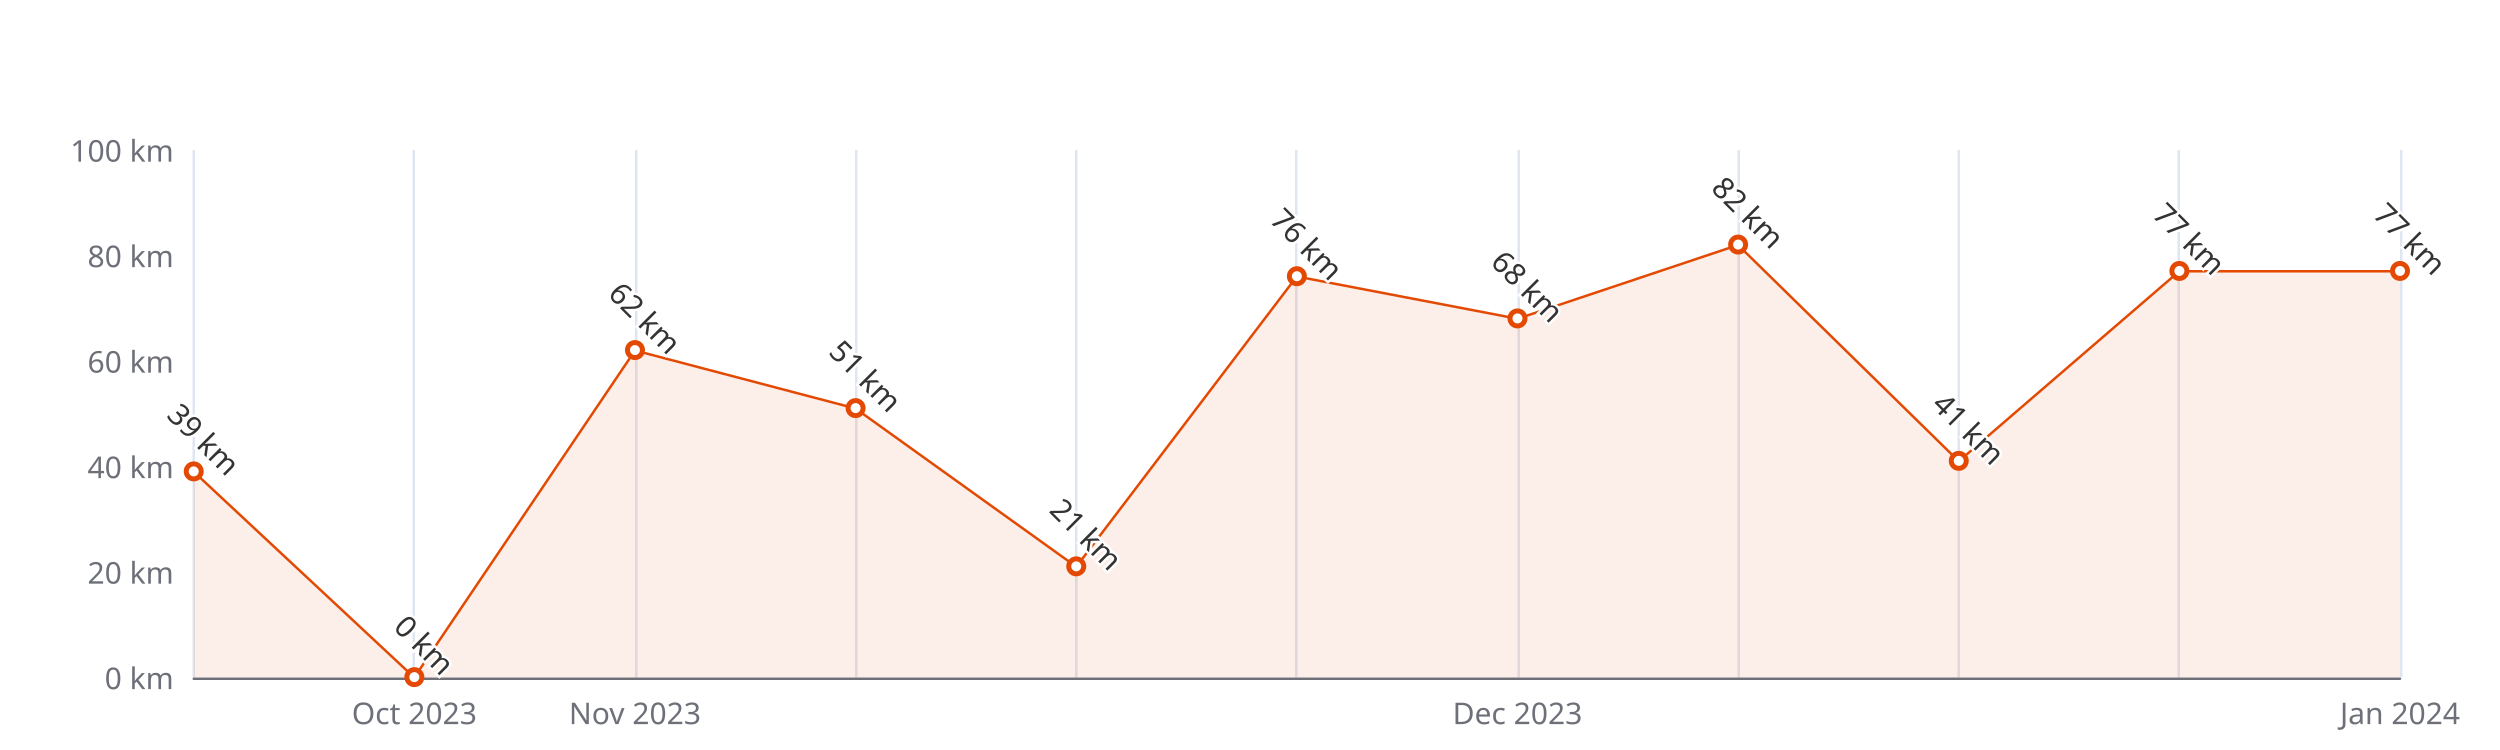
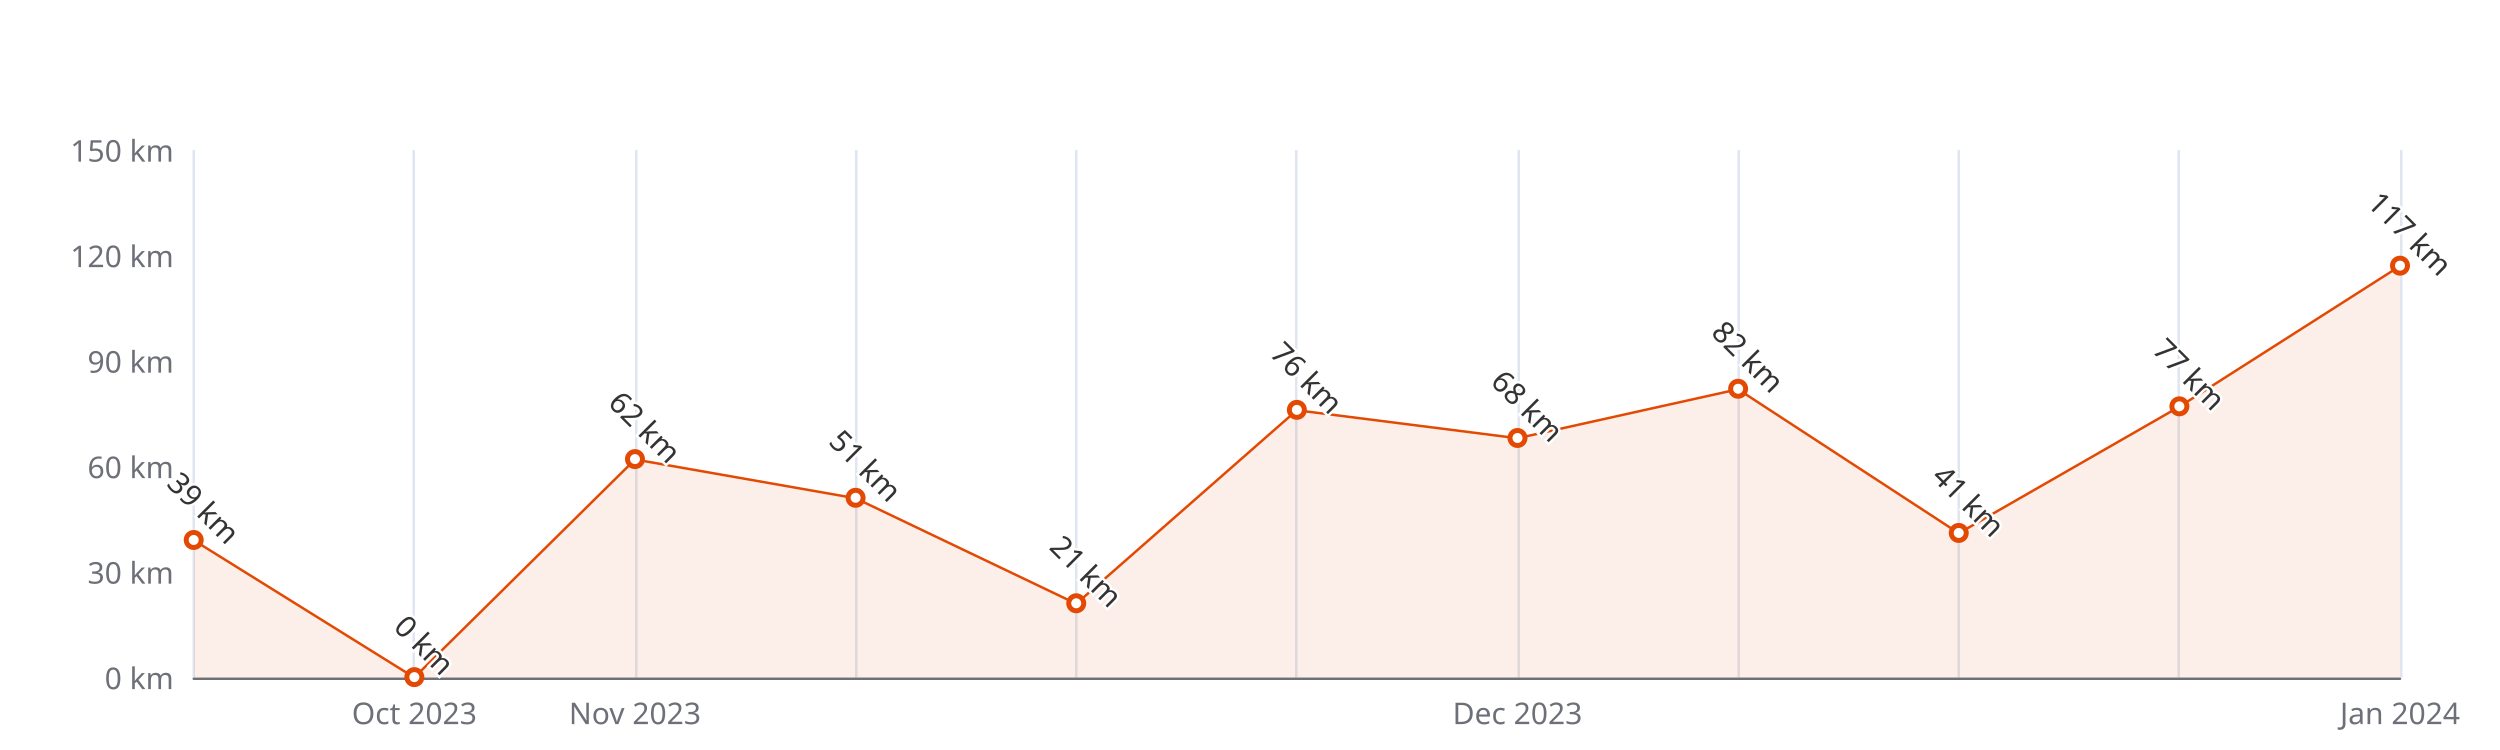
<svg xmlns="http://www.w3.org/2000/svg" width="1000" height="300" version="1.1" baseProfile="full" viewBox="0 0 1000 300">
  <rect width="1000" height="300" x="0" y="0" id="0" fill="#ffffff" />
  <path d="M77.5 60L77.5 271" fill="none" stroke="#E0E6F1" />
  <path d="M165.5 60L165.5 271" fill="none" stroke="#E0E6F1" />
  <path d="M254.5 60L254.5 271" fill="none" stroke="#E0E6F1" />
  <path d="M342.5 60L342.5 271" fill="none" stroke="#E0E6F1" />
  <path d="M430.5 60L430.5 271" fill="none" stroke="#E0E6F1" />
  <path d="M518.5 60L518.5 271" fill="none" stroke="#E0E6F1" />
  <path d="M607.5 60L607.5 271" fill="none" stroke="#E0E6F1" />
  <path d="M695.5 60L695.5 271" fill="none" stroke="#E0E6F1" />
  <path d="M783.5 60L783.5 271" fill="none" stroke="#E0E6F1" />
  <path d="M871.5 60L871.5 271" fill="none" stroke="#E0E6F1" />
  <path d="M960.5 60L960.5 271" fill="none" stroke="#E0E6F1" />
  <path d="M77.5 271.5L960 271.5" fill="none" stroke="#6E7079" stroke-linecap="round" />
  <text dominant-baseline="central" text-anchor="end" style="font-size:12px;font-family:sans-serif;" xml:space="preserve" transform="translate(69.48 271)" fill="#6E7079">0 km</text>
-   <text dominant-baseline="central" text-anchor="end" style="font-size:12px;font-family:sans-serif;" xml:space="preserve" transform="translate(69.48 228.8)" fill="#6E7079">20 km</text>
-   <text dominant-baseline="central" text-anchor="end" style="font-size:12px;font-family:sans-serif;" xml:space="preserve" transform="translate(69.48 186.6)" fill="#6E7079">40 km</text>
-   <text dominant-baseline="central" text-anchor="end" style="font-size:12px;font-family:sans-serif;" xml:space="preserve" transform="translate(69.48 144.4)" fill="#6E7079">60 km</text>
-   <text dominant-baseline="central" text-anchor="end" style="font-size:12px;font-family:sans-serif;" xml:space="preserve" transform="translate(69.48 102.2)" fill="#6E7079">80 km</text>
-   <text dominant-baseline="central" text-anchor="end" style="font-size:12px;font-family:sans-serif;" xml:space="preserve" transform="translate(69.48 60)" fill="#6E7079">100 km</text>
+   <text dominant-baseline="central" text-anchor="end" style="font-size:12px;font-family:sans-serif;" xml:space="preserve" transform="translate(69.48 228.8)" fill="#6E7079">30 km</text>
+   <text dominant-baseline="central" text-anchor="end" style="font-size:12px;font-family:sans-serif;" xml:space="preserve" transform="translate(69.48 186.6)" fill="#6E7079">60 km</text>
+   <text dominant-baseline="central" text-anchor="end" style="font-size:12px;font-family:sans-serif;" xml:space="preserve" transform="translate(69.48 144.4)" fill="#6E7079">90 km</text>
+   <text dominant-baseline="central" text-anchor="end" style="font-size:12px;font-family:sans-serif;" xml:space="preserve" transform="translate(69.48 102.2)" fill="#6E7079">120 km</text>
+   <text dominant-baseline="central" text-anchor="end" style="font-size:12px;font-family:sans-serif;" xml:space="preserve" transform="translate(69.48 60)" fill="#6E7079">150 km</text>
  <text dominant-baseline="central" text-anchor="middle" style="font-size:12px;font-family:sans-serif;" xml:space="preserve" y="6" transform="translate(165.732 279)" fill="#6E7079">Oct 2023</text>
  <text dominant-baseline="central" text-anchor="middle" style="font-size:12px;font-family:sans-serif;" xml:space="preserve" y="6" transform="translate(253.984 279)" fill="#6E7079">Nov 2023</text>
  <text dominant-baseline="central" text-anchor="middle" style="font-size:12px;font-family:sans-serif;" xml:space="preserve" y="6" transform="translate(606.992 279)" fill="#6E7079">Dec 2023</text>
  <text dominant-baseline="central" text-anchor="middle" style="font-size:12px;font-family:sans-serif;" xml:space="preserve" y="6" transform="translate(960 279)" fill="#6E7079">Jan 2024</text>
  <g clip-path="url(#zr4-c0)">
-     <path d="M77.5 188.7L165.7 271L254 140.2L342.2 163.4L430.5 226.7L518.7 110.6L607 127.5L695.2 98L783.5 184.5L871.7 108.5L960 108.5L960 271L871.7 271L783.5 271L695.2 271L607 271L518.7 271L430.5 271L342.2 271L254 271L165.7 271L77.5 271Z" fill="rgb(227,73,2)" fill-opacity="0.09" />
-     <path d="M77.5 188.7L165.7 271L254 140.2L342.2 163.4L430.5 226.7L518.7 110.6L607 127.5L695.2 98L783.5 184.5L871.7 108.5L960 108.5" fill="none" stroke="#E34902" stroke-linejoin="bevel" />
+     <path d="M77.5 216.1L165.7 271L254 183.8L342.2 199.3L430.5 241.5L518.7 164.1L607 175.3L695.2 155.7L783.5 213.3L871.7 162.7L960 106.4L960 271L871.7 271L783.5 271L695.2 271L607 271L518.7 271L430.5 271L342.2 271L254 271L165.7 271L77.5 271Z" fill="rgb(227,73,2)" fill-opacity="0.09" />
+     <path d="M77.5 216.1L165.7 271L254 183.8L342.2 199.3L430.5 241.5L518.7 164.1L607 175.3L695.2 155.7L783.5 213.3L871.7 162.7L960 106.4" fill="none" stroke="#E34902" stroke-linejoin="bevel" />
  </g>
-   <path d="M1 0A1 1 0 1 1 1 -0.1A1 1 0 0 1 1 0" transform="matrix(3,0,0,3,77.48,188.71)" fill="#fff" stroke="#E34902" stroke-width="0.667" />
+   <path d="M1 0A1 1 0 1 1 1 -0.1A1 1 0 0 1 1 0" transform="matrix(3,0,0,3,77.48,216.14)" fill="#fff" stroke="#E34902" stroke-width="0.667" />
  <path d="M1 0A1 1 0 1 1 1 -0.1A1 1 0 0 1 1 0" transform="matrix(3,0,0,3,165.732,271)" fill="#fff" stroke="#E34902" stroke-width="0.667" />
-   <path d="M1 0A1 1 0 1 1 1 -0.1A1 1 0 0 1 1 0" transform="matrix(3,0,0,3,253.984,140.18)" fill="#fff" stroke="#E34902" stroke-width="0.667" />
-   <path d="M1 0A1 1 0 1 1 1 -0.1A1 1 0 0 1 1 0" transform="matrix(3,0,0,3,342.236,163.39)" fill="#fff" stroke="#E34902" stroke-width="0.667" />
-   <path d="M1 0A1 1 0 1 1 1 -0.1A1 1 0 0 1 1 0" transform="matrix(3,0,0,3,430.488,226.69)" fill="#fff" stroke="#E34902" stroke-width="0.667" />
-   <path d="M1 0A1 1 0 1 1 1 -0.1A1 1 0 0 1 1 0" transform="matrix(3,0,0,3,518.74,110.64)" fill="#fff" stroke="#E34902" stroke-width="0.667" />
-   <path d="M1 0A1 1 0 1 1 1 -0.1A1 1 0 0 1 1 0" transform="matrix(3,0,0,3,606.992,127.52)" fill="#fff" stroke="#E34902" stroke-width="0.667" />
-   <path d="M1 0A1 1 0 1 1 1 -0.1A1 1 0 0 1 1 0" transform="matrix(3,0,0,3,695.244,97.98)" fill="#fff" stroke="#E34902" stroke-width="0.667" />
-   <path d="M1 0A1 1 0 1 1 1 -0.1A1 1 0 0 1 1 0" transform="matrix(3,0,0,3,783.496,184.49)" fill="#fff" stroke="#E34902" stroke-width="0.667" />
-   <path d="M1 0A1 1 0 1 1 1 -0.1A1 1 0 0 1 1 0" transform="matrix(3,0,0,3,871.748,108.53)" fill="#fff" stroke="#E34902" stroke-width="0.667" />
-   <path d="M1 0A1 1 0 1 1 1 -0.1A1 1 0 0 1 1 0" transform="matrix(3,0,0,3,960,108.53)" fill="#fff" stroke="#E34902" stroke-width="0.667" />
-   <text dominant-baseline="central" text-anchor="middle" style="font-size:12px;font-family:sans-serif;" xml:space="preserve" y="-6" transform="matrix(0.707,0.707,-0.707,0.707,77.48,179.71)" fill="#333" stroke="rgb(255,255,255)" stroke-width="2" paint-order="stroke" stroke-miterlimit="2">39 km</text>
+   <path d="M1 0A1 1 0 1 1 1 -0.1A1 1 0 0 1 1 0" transform="matrix(3,0,0,3,253.984,183.7867)" fill="#fff" stroke="#E34902" stroke-width="0.667" />
+   <path d="M1 0A1 1 0 1 1 1 -0.1A1 1 0 0 1 1 0" transform="matrix(3,0,0,3,342.236,199.26)" fill="#fff" stroke="#E34902" stroke-width="0.667" />
+   <path d="M1 0A1 1 0 1 1 1 -0.1A1 1 0 0 1 1 0" transform="matrix(3,0,0,3,430.488,241.46)" fill="#fff" stroke="#E34902" stroke-width="0.667" />
+   <path d="M1 0A1 1 0 1 1 1 -0.1A1 1 0 0 1 1 0" transform="matrix(3,0,0,3,518.74,164.0933)" fill="#fff" stroke="#E34902" stroke-width="0.667" />
+   <path d="M1 0A1 1 0 1 1 1 -0.1A1 1 0 0 1 1 0" transform="matrix(3,0,0,3,606.992,175.3467)" fill="#fff" stroke="#E34902" stroke-width="0.667" />
+   <path d="M1 0A1 1 0 1 1 1 -0.1A1 1 0 0 1 1 0" transform="matrix(3,0,0,3,695.244,155.6533)" fill="#fff" stroke="#E34902" stroke-width="0.667" />
+   <path d="M1 0A1 1 0 1 1 1 -0.1A1 1 0 0 1 1 0" transform="matrix(3,0,0,3,783.496,213.3267)" fill="#fff" stroke="#E34902" stroke-width="0.667" />
+   <path d="M1 0A1 1 0 1 1 1 -0.1A1 1 0 0 1 1 0" transform="matrix(3,0,0,3,871.748,162.6867)" fill="#fff" stroke="#E34902" stroke-width="0.667" />
+   <path d="M1 0A1 1 0 1 1 1 -0.1A1 1 0 0 1 1 0" transform="matrix(3,0,0,3,960,106.42)" fill="#fff" stroke="#E34902" stroke-width="0.667" />
+   <text dominant-baseline="central" text-anchor="middle" style="font-size:12px;font-family:sans-serif;" xml:space="preserve" y="-6" transform="matrix(0.707,0.707,-0.707,0.707,77.48,207.14)" fill="#333" stroke="rgb(255,255,255)" stroke-width="2" paint-order="stroke" stroke-miterlimit="2">39 km</text>
  <text dominant-baseline="central" text-anchor="middle" style="font-size:12px;font-family:sans-serif;" xml:space="preserve" y="-6" transform="matrix(0.707,0.707,-0.707,0.707,165.732,262)" fill="#333" stroke="rgb(255,255,255)" stroke-width="2" paint-order="stroke" stroke-miterlimit="2">0 km</text>
-   <text dominant-baseline="central" text-anchor="middle" style="font-size:12px;font-family:sans-serif;" xml:space="preserve" y="-6" transform="matrix(0.707,0.707,-0.707,0.707,253.984,131.18)" fill="#333" stroke="rgb(255,255,255)" stroke-width="2" paint-order="stroke" stroke-miterlimit="2">62 km</text>
-   <text dominant-baseline="central" text-anchor="middle" style="font-size:12px;font-family:sans-serif;" xml:space="preserve" y="-6" transform="matrix(0.707,0.707,-0.707,0.707,342.236,154.39)" fill="#333" stroke="rgb(255,255,255)" stroke-width="2" paint-order="stroke" stroke-miterlimit="2">51 km</text>
-   <text dominant-baseline="central" text-anchor="middle" style="font-size:12px;font-family:sans-serif;" xml:space="preserve" y="-6" transform="matrix(0.707,0.707,-0.707,0.707,430.488,217.69)" fill="#333" stroke="rgb(255,255,255)" stroke-width="2" paint-order="stroke" stroke-miterlimit="2">21 km</text>
-   <text dominant-baseline="central" text-anchor="middle" style="font-size:12px;font-family:sans-serif;" xml:space="preserve" y="-6" transform="matrix(0.707,0.707,-0.707,0.707,518.74,101.64)" fill="#333" stroke="rgb(255,255,255)" stroke-width="2" paint-order="stroke" stroke-miterlimit="2">76 km</text>
-   <text dominant-baseline="central" text-anchor="middle" style="font-size:12px;font-family:sans-serif;" xml:space="preserve" y="-6" transform="matrix(0.707,0.707,-0.707,0.707,606.992,118.52)" fill="#333" stroke="rgb(255,255,255)" stroke-width="2" paint-order="stroke" stroke-miterlimit="2">68 km</text>
-   <text dominant-baseline="central" text-anchor="middle" style="font-size:12px;font-family:sans-serif;" xml:space="preserve" y="-6" transform="matrix(0.707,0.707,-0.707,0.707,695.244,88.98)" fill="#333" stroke="rgb(255,255,255)" stroke-width="2" paint-order="stroke" stroke-miterlimit="2">82 km</text>
-   <text dominant-baseline="central" text-anchor="middle" style="font-size:12px;font-family:sans-serif;" xml:space="preserve" y="-6" transform="matrix(0.707,0.707,-0.707,0.707,783.496,175.49)" fill="#333" stroke="rgb(255,255,255)" stroke-width="2" paint-order="stroke" stroke-miterlimit="2">41 km</text>
-   <text dominant-baseline="central" text-anchor="middle" style="font-size:12px;font-family:sans-serif;" xml:space="preserve" y="-6" transform="matrix(0.707,0.707,-0.707,0.707,871.748,99.53)" fill="#333" stroke="rgb(255,255,255)" stroke-width="2" paint-order="stroke" stroke-miterlimit="2">77 km</text>
-   <text dominant-baseline="central" text-anchor="middle" style="font-size:12px;font-family:sans-serif;" xml:space="preserve" y="-6" transform="matrix(0.707,0.707,-0.707,0.707,960,99.53)" fill="#333" stroke="rgb(255,255,255)" stroke-width="2" paint-order="stroke" stroke-miterlimit="2">77 km</text>
+   <text dominant-baseline="central" text-anchor="middle" style="font-size:12px;font-family:sans-serif;" xml:space="preserve" y="-6" transform="matrix(0.707,0.707,-0.707,0.707,253.984,174.7867)" fill="#333" stroke="rgb(255,255,255)" stroke-width="2" paint-order="stroke" stroke-miterlimit="2">62 km</text>
+   <text dominant-baseline="central" text-anchor="middle" style="font-size:12px;font-family:sans-serif;" xml:space="preserve" y="-6" transform="matrix(0.707,0.707,-0.707,0.707,342.236,190.26)" fill="#333" stroke="rgb(255,255,255)" stroke-width="2" paint-order="stroke" stroke-miterlimit="2">51 km</text>
+   <text dominant-baseline="central" text-anchor="middle" style="font-size:12px;font-family:sans-serif;" xml:space="preserve" y="-6" transform="matrix(0.707,0.707,-0.707,0.707,430.488,232.46)" fill="#333" stroke="rgb(255,255,255)" stroke-width="2" paint-order="stroke" stroke-miterlimit="2">21 km</text>
+   <text dominant-baseline="central" text-anchor="middle" style="font-size:12px;font-family:sans-serif;" xml:space="preserve" y="-6" transform="matrix(0.707,0.707,-0.707,0.707,518.74,155.0933)" fill="#333" stroke="rgb(255,255,255)" stroke-width="2" paint-order="stroke" stroke-miterlimit="2">76 km</text>
+   <text dominant-baseline="central" text-anchor="middle" style="font-size:12px;font-family:sans-serif;" xml:space="preserve" y="-6" transform="matrix(0.707,0.707,-0.707,0.707,606.992,166.3467)" fill="#333" stroke="rgb(255,255,255)" stroke-width="2" paint-order="stroke" stroke-miterlimit="2">68 km</text>
+   <text dominant-baseline="central" text-anchor="middle" style="font-size:12px;font-family:sans-serif;" xml:space="preserve" y="-6" transform="matrix(0.707,0.707,-0.707,0.707,695.244,146.6533)" fill="#333" stroke="rgb(255,255,255)" stroke-width="2" paint-order="stroke" stroke-miterlimit="2">82 km</text>
+   <text dominant-baseline="central" text-anchor="middle" style="font-size:12px;font-family:sans-serif;" xml:space="preserve" y="-6" transform="matrix(0.707,0.707,-0.707,0.707,783.496,204.3267)" fill="#333" stroke="rgb(255,255,255)" stroke-width="2" paint-order="stroke" stroke-miterlimit="2">41 km</text>
+   <text dominant-baseline="central" text-anchor="middle" style="font-size:12px;font-family:sans-serif;" xml:space="preserve" y="-6" transform="matrix(0.707,0.707,-0.707,0.707,871.748,153.6867)" fill="#333" stroke="rgb(255,255,255)" stroke-width="2" paint-order="stroke" stroke-miterlimit="2">77 km</text>
+   <text dominant-baseline="central" text-anchor="middle" style="font-size:12px;font-family:sans-serif;" xml:space="preserve" y="-6" transform="matrix(0.707,0.707,-0.707,0.707,960,97.42)" fill="#333" stroke="rgb(255,255,255)" stroke-width="2" paint-order="stroke" stroke-miterlimit="2">117 km</text>
  <defs>
    <clipPath id="zr4-c0">
      <path d="M76 59.5l884 0l0 212l-884 0Z" fill="#000" />
    </clipPath>
  </defs>
</svg>
